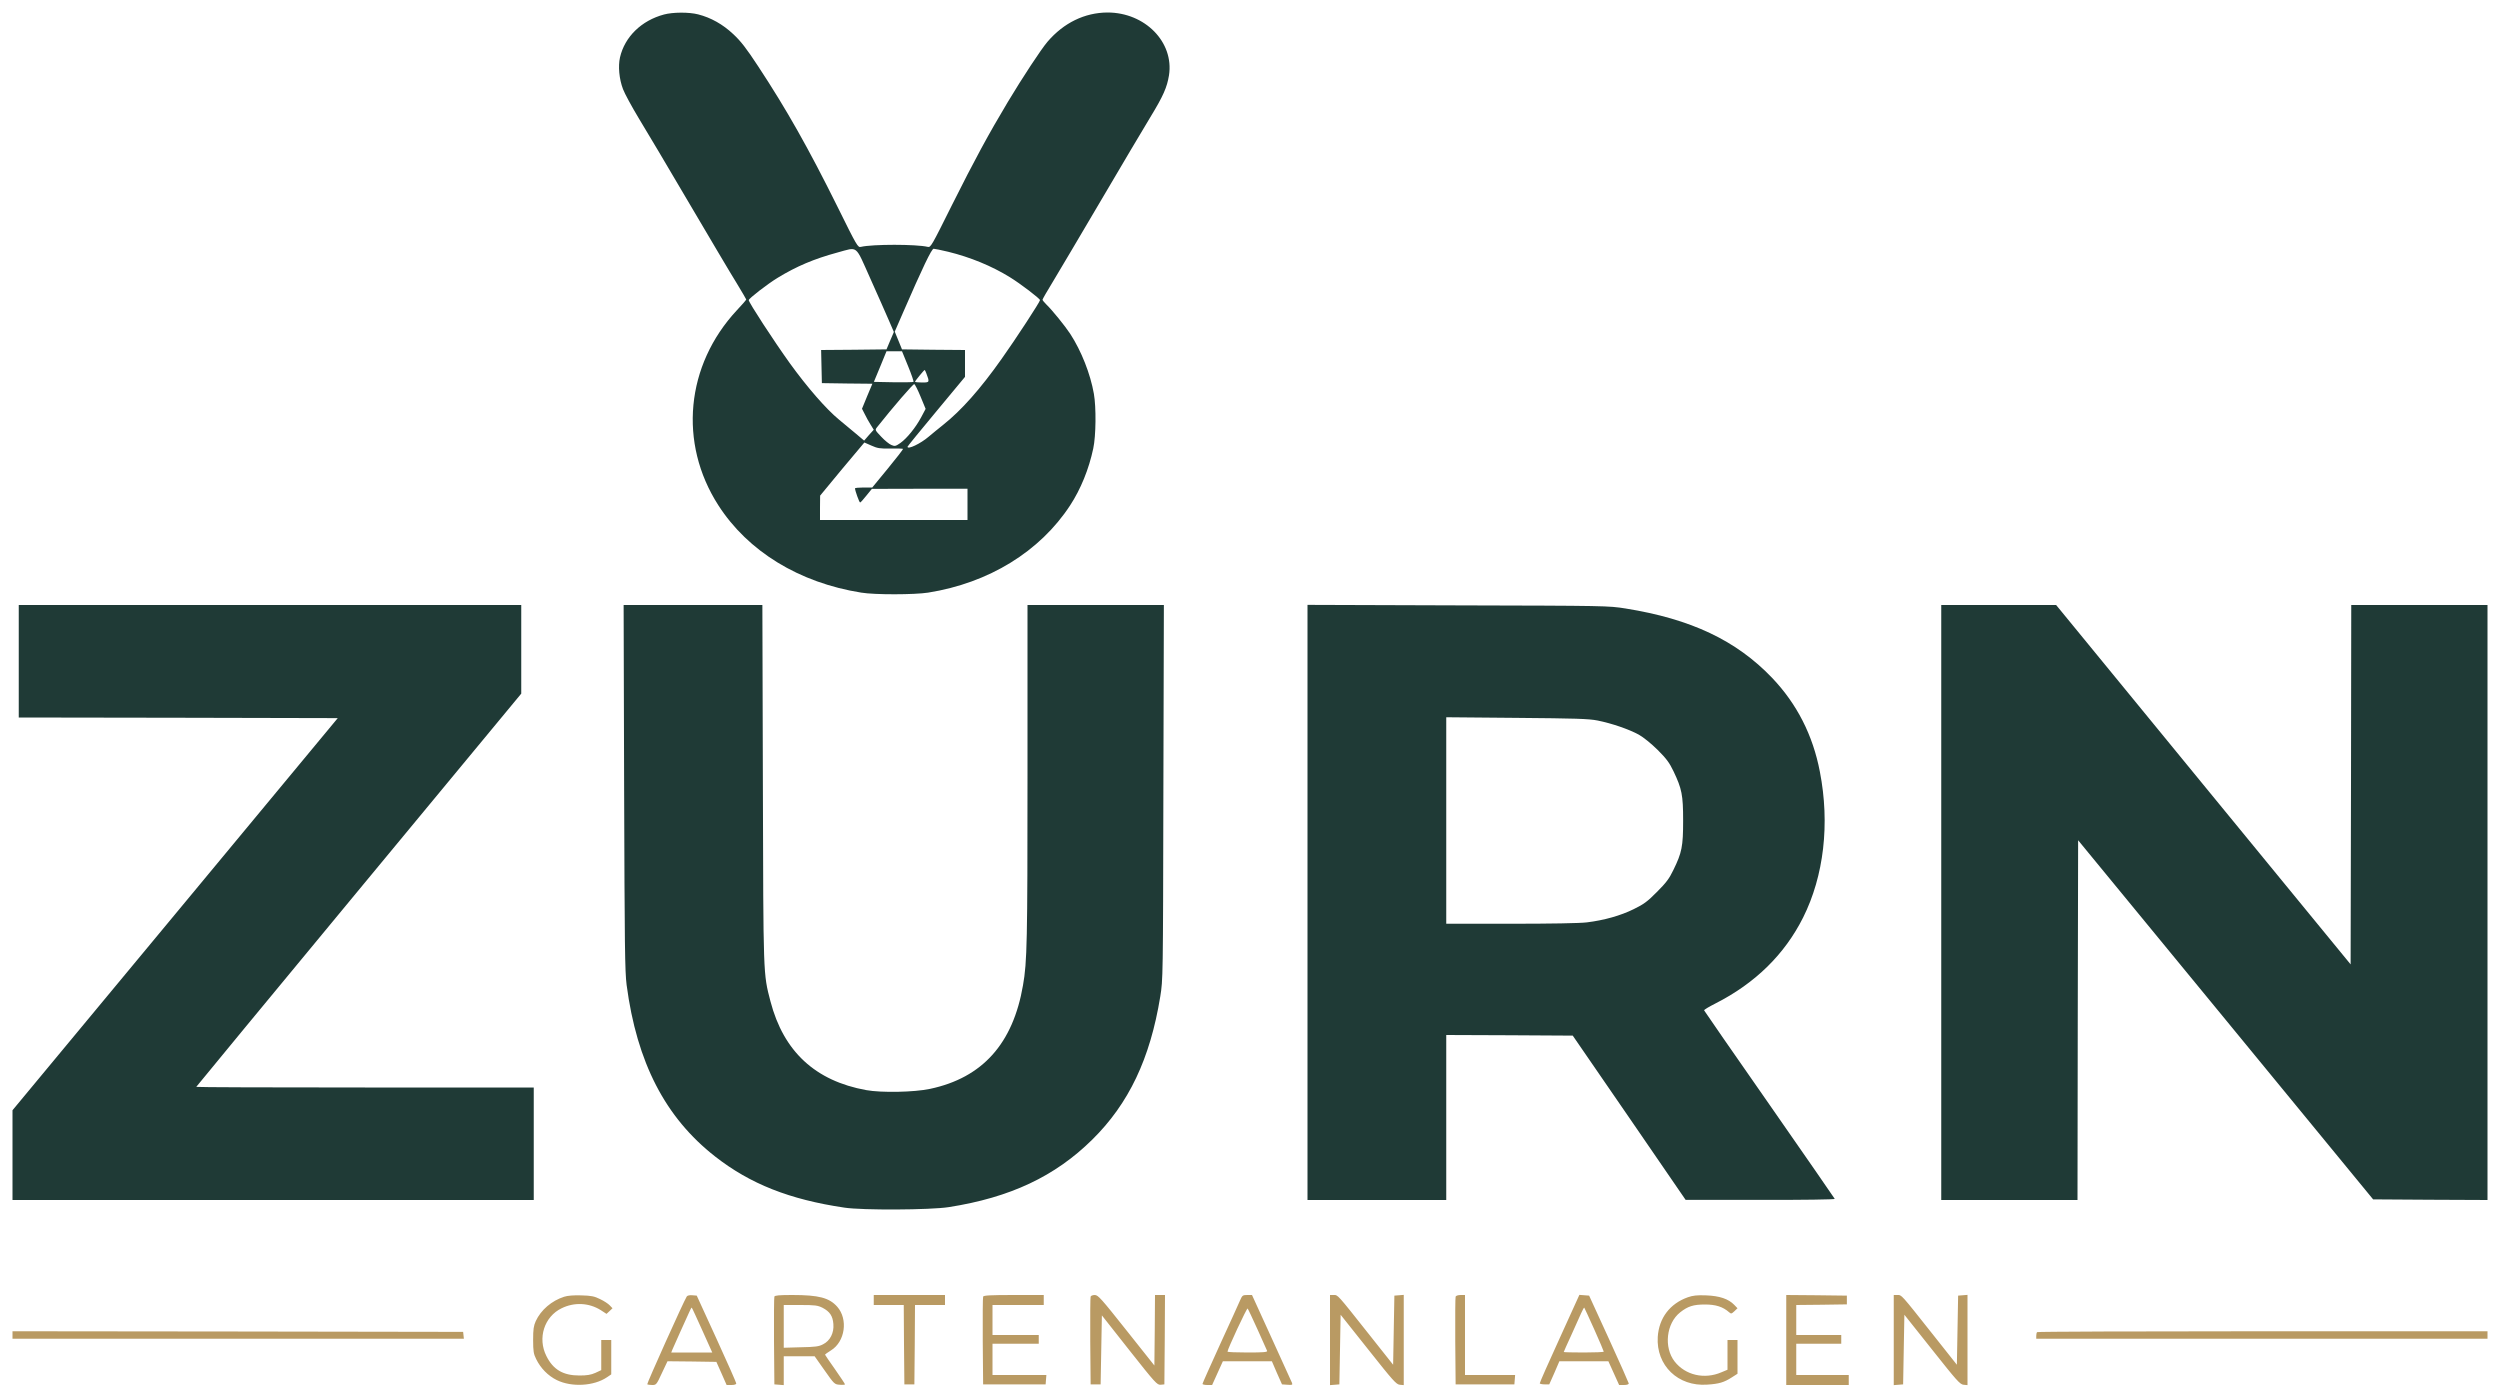
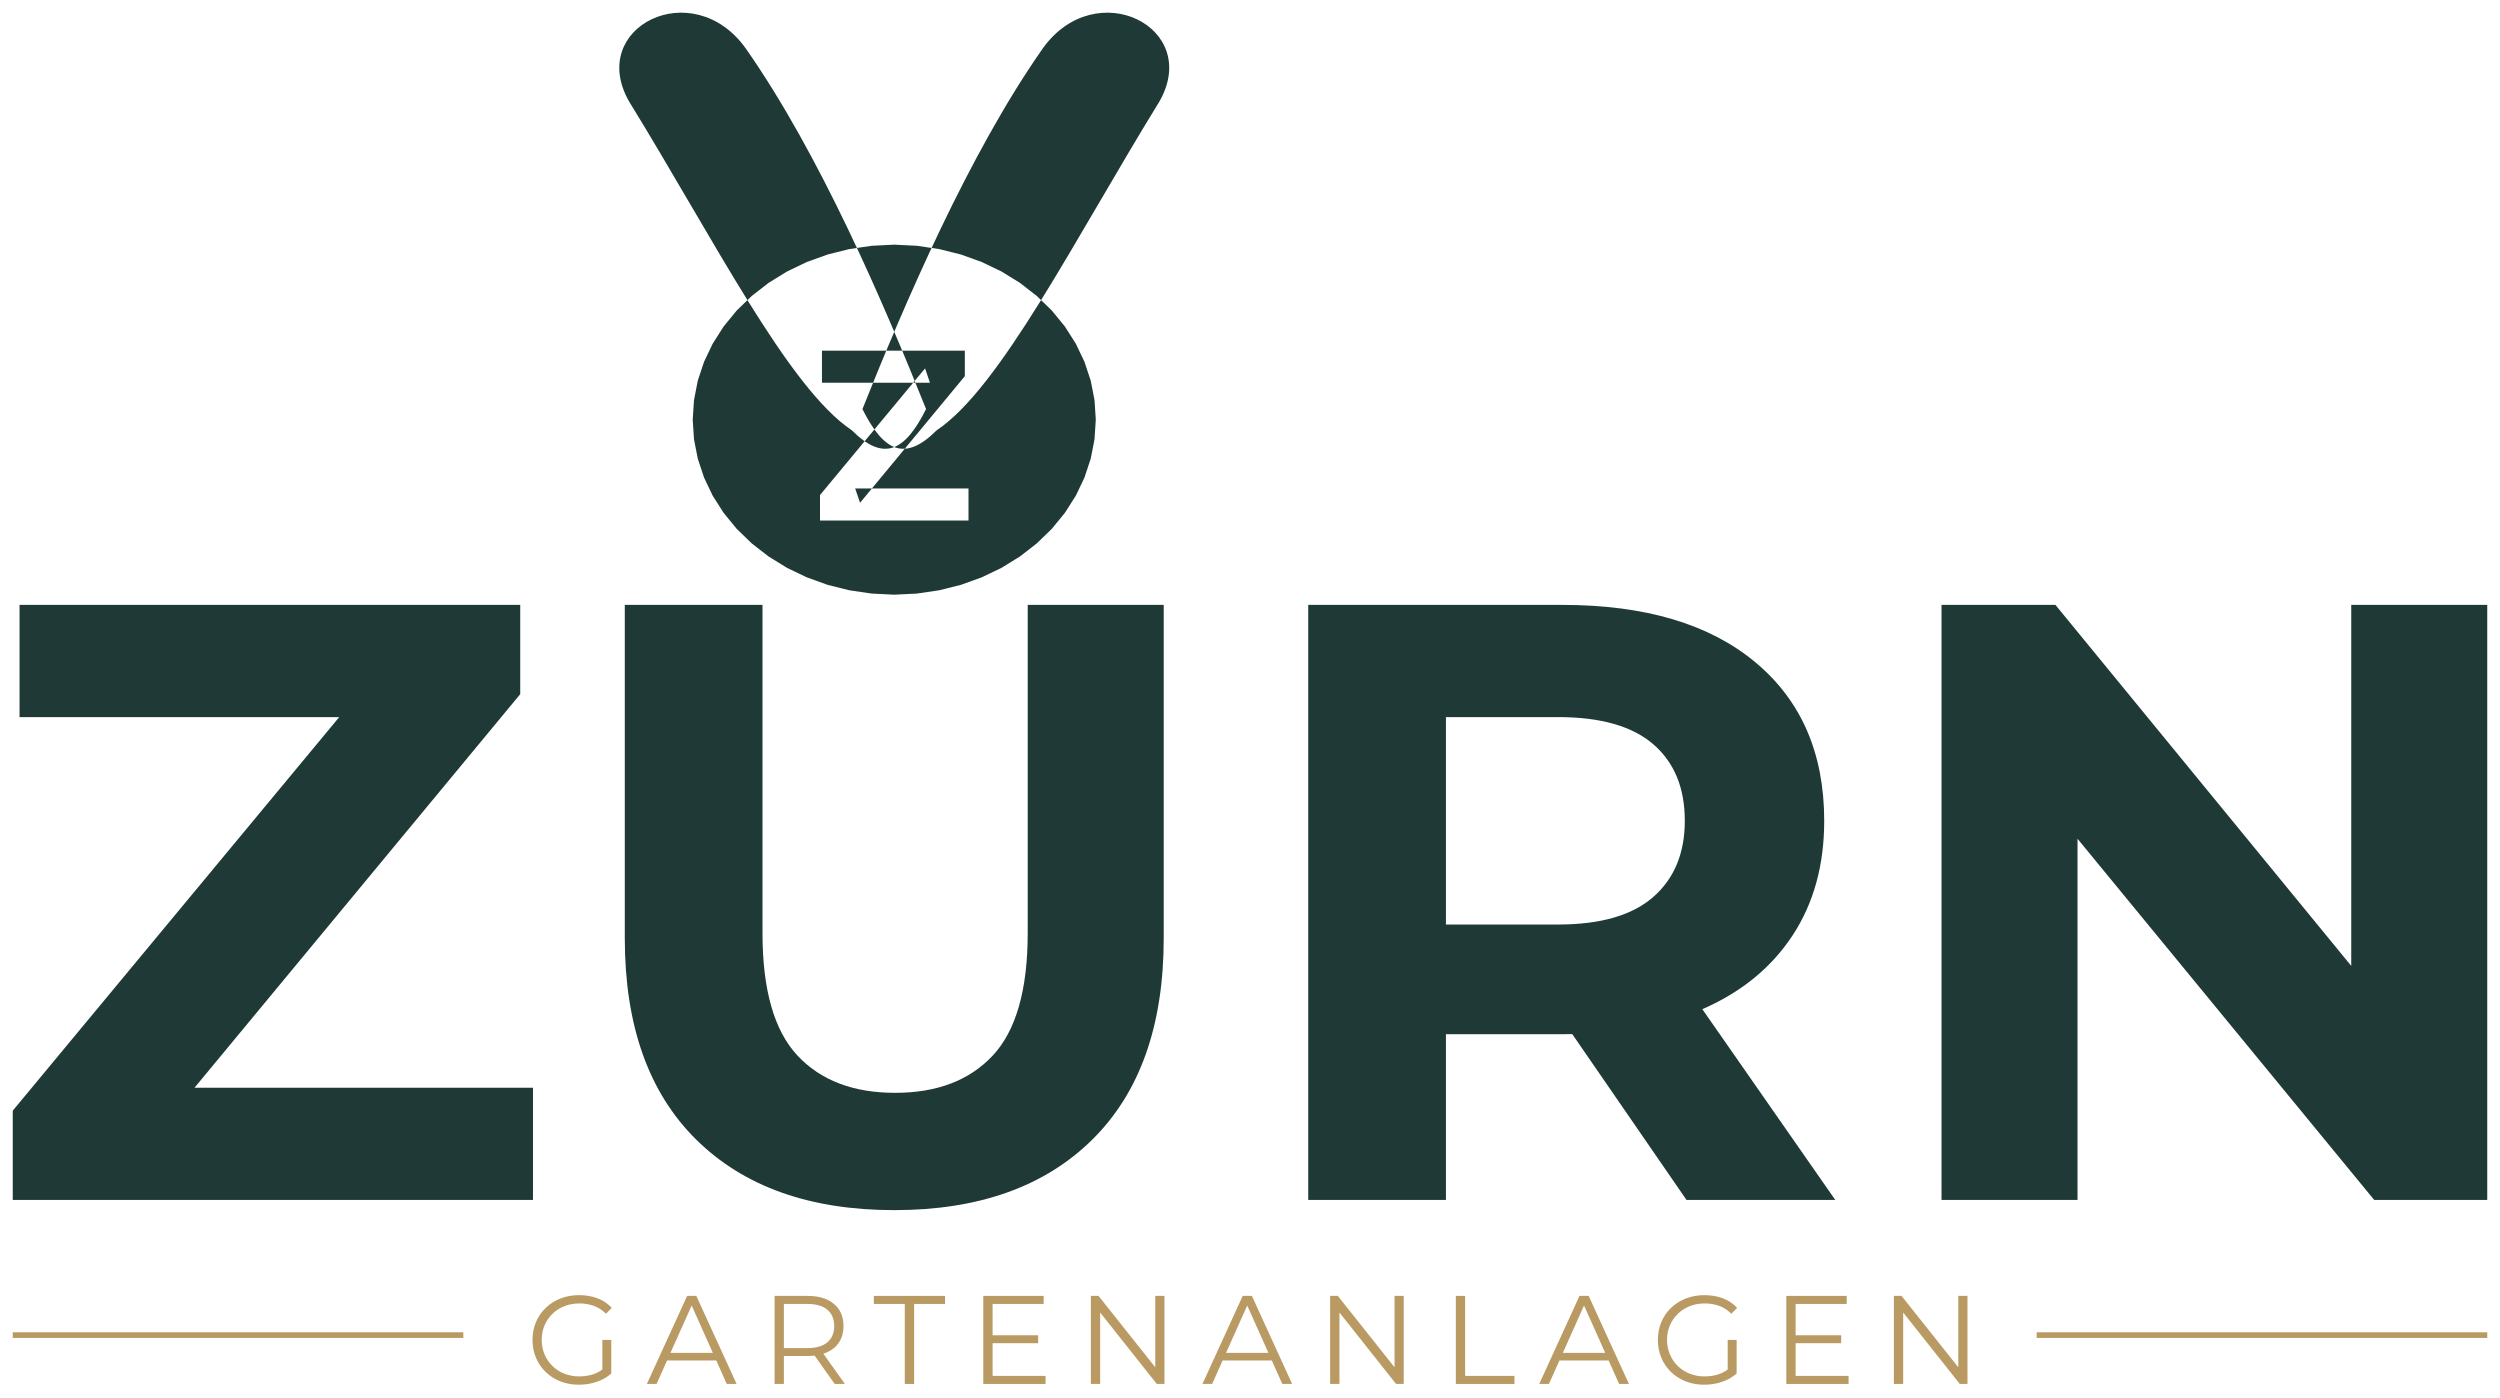
- <svg xmlns="http://www.w3.org/2000/svg" viewBox="0 0 2000 1118" role="img">
-   <g fill="#1F3A36" transform="translate(0,1118) scale(0.1,-0.1)">
-     <path d="M5312 11064 c-180 -48 -314 -178 -352 -343 -16 -70 -7 -173 24 -254 13 -35 70 -140 126 -233 57 -93 238 -398 403 -679 165 -280 335 -568 379 -638 43 -71 78 -131 78 -133 0 -3 -34 -43 -76 -87 -408 -439 -467 -1061 -148 -1558 237 -370 648 -621 1144 -700 107 -18 427 -17 535 0 485 77 894 328 1136 698 85 130 150 290 185 455 22 102 24 330 5 438 -28 159 -100 342 -189 479 -42 64 -146 192 -191 235 -17 17 -31 34 -31 38 0 5 38 71 84 146 46 76 218 367 383 647 165 281 343 581 396 668 104 171 133 238 149 335 41 265 -192 502 -492 502 -182 -1 -350 -82 -480 -234 -52 -61 -198 -283 -317 -481 -154 -257 -268 -467 -446 -823 -164 -329 -171 -343 -195 -337 -90 22 -445 22 -535 0 -24 -6 -31 5 -185 317 -234 472 -411 785 -637 1128 -95 145 -139 201 -199 257 -84 79 -179 132 -281 158 -73 19 -203 18 -273 -1z m1650 -2111 c59 -131 125 -281 148 -334 l41 -95 -30 -70 -29 -69 -262 -3 -261 -2 3 -133 3 -132 202 -3 202 -2 -42 -100 -41 -100 22 -43 c11 -23 32 -61 46 -83 l26 -42 -39 -43 -38 -44 -65 55 c-36 30 -97 81 -136 113 -104 86 -253 257 -394 452 -127 177 -328 485 -328 504 0 13 151 130 232 179 151 92 290 151 478 202 167 45 139 67 262 -207z m623 213 c176 -43 349 -114 493 -203 85 -52 242 -172 242 -184 0 -14 -196 -314 -307 -470 -171 -242 -322 -412 -468 -528 -38 -30 -90 -73 -115 -94 -65 -56 -170 -106 -170 -81 0 3 103 130 230 282 l230 277 0 107 0 108 -252 2 -252 3 -29 71 -29 71 67 154 c156 359 228 509 244 509 9 0 61 -11 116 -24z m-320 -916 c27 -66 46 -122 43 -125 -3 -3 -75 -4 -161 -3 l-156 3 51 123 50 122 62 0 62 0 49 -120z m145 -55 c28 -74 28 -75 -34 -75 -31 0 -56 3 -56 6 0 6 72 94 77 94 2 0 8 -11 13 -25z m-45 -189 l40 -97 -35 -66 c-45 -84 -114 -169 -167 -207 -38 -26 -44 -28 -72 -16 -16 6 -53 36 -81 66 -51 54 -51 54 -33 77 126 159 288 347 297 344 6 -2 29 -47 51 -101z m-393 -391 c47 -21 67 -25 151 -23 53 1 99 -1 101 -3 3 -2 -52 -73 -121 -157 l-125 -152 -69 0 c-38 0 -69 -3 -69 -7 0 -17 34 -113 41 -113 4 0 26 25 50 55 l44 54 383 1 382 0 0 -125 0 -125 -590 0 -590 0 0 98 1 97 176 213 c97 116 177 212 178 212 1 0 27 -11 57 -25z M150 5890 l0 -450 1276 -2 1276 -3 -1301 -1569 -1301 -1568 0 -359 0 -359 2085 0 2085 0 0 450 0 450 -1350 0 c-742 0 -1350 2 -1350 5 0 2 585 711 1300 1575 l1300 1571 0 354 0 355 -2010 0 -2010 0 0 -450z M4993 4883 c4 -1277 6 -1474 20 -1583 82 -620 309 -1060 708 -1372 280 -219 595 -344 1034 -409 143 -22 688 -19 835 4 492 77 850 246 1148 540 292 288 463 647 544 1144 22 138 22 139 25 1636 l4 1497 -546 0 -545 0 0 -1349 c0 -1345 -3 -1506 -36 -1693 -80 -467 -324 -740 -744 -829 -127 -27 -388 -32 -510 -10 -408 74 -661 309 -766 709 -59 227 -57 189 -61 1745 l-4 1427 -555 0 -555 0 4 -1457z M10460 3960 l0 -2380 555 0 555 0 0 660 0 660 506 -2 506 -3 452 -657 451 -657 598 0 c341 -1 597 3 595 8 -2 5 -237 344 -523 755 -286 410 -521 749 -522 753 -2 5 39 29 90 55 319 162 554 393 702 688 166 332 215 750 134 1166 -56 293 -184 543 -382 751 -287 300 -649 471 -1172 555 -138 22 -154 22 -1342 25 l-1203 4 0 -2381z m2320 1456 c115 -23 251 -70 330 -113 39 -22 99 -71 151 -122 70 -70 94 -102 127 -171 67 -141 77 -189 77 -395 0 -207 -10 -256 -78 -395 -33 -69 -58 -102 -132 -176 -75 -76 -105 -98 -185 -137 -105 -52 -237 -89 -375 -106 -55 -7 -293 -11 -607 -11 l-518 0 0 826 0 826 563 -5 c472 -4 576 -7 647 -21z M15530 3960 l0 -2380 545 0 545 0 2 1439 3 1439 1180 -1436 1180 -1437 458 -3 457 -2 0 2380 0 2380 -545 0 -545 0 -2 -1438 -3 -1437 -1178 1437 -1178 1438 -460 0 -459 0 0 -2380z" />
+ <svg xmlns="http://www.w3.org/2000/svg" viewBox="-15.00 -711.60 2941.00 1643.97" role="img" aria-labelledby="title desc">
+   <g fill="#1F3A36" transform="translate(-38.00,700.00) scale(1,-1)">
+     <path d="M38 0V105L471 627L491 568H46V700H635V595L203 73L183 132H650V0Z" />
  </g>
-   <g fill="#B99A63" transform="translate(0,1118) scale(0.1,-0.1)">
-     <path d="M4513 806 c-100 -32 -186 -106 -227 -195 -17 -38 -21 -65 -21 -151 0 -90 4 -112 24 -152 36 -74 95 -134 166 -169 119 -58 296 -48 401 23 l34 23 0 138 0 137 -40 0 -40 0 0 -121 0 -120 -47 -22 c-36 -16 -68 -21 -128 -21 -130 0 -210 47 -264 156 -72 143 -17 315 122 382 102 50 219 44 313 -15 l46 -30 24 22 24 23 -22 23 c-12 13 -47 36 -77 50 -46 23 -71 28 -151 30 -60 2 -110 -2 -137 -11z M5494 808 c-24 -37 -321 -698 -316 -702 3 -3 21 -6 39 -6 33 0 35 2 78 95 l45 95 195 -2 196 -3 41 -92 41 -93 38 0 c25 0 39 5 39 13 0 6 -71 167 -158 357 l-158 345 -36 3 c-22 2 -39 -2 -44 -10z m124 -270 l80 -178 -164 0 -164 0 9 23 c5 12 33 74 61 137 29 63 61 135 72 159 10 24 20 42 22 40 3 -2 40 -84 84 -181z M6195 807 c-3 -6 -4 -167 -3 -357 l3 -345 38 -3 37 -3 0 115 0 116 123 0 124 0 79 -112 c78 -111 80 -113 122 -116 23 -2 42 0 42 3 0 4 -36 58 -80 121 -44 62 -80 115 -80 117 0 2 22 18 48 34 113 70 138 249 50 349 -64 72 -147 94 -360 94 -102 0 -140 -3 -143 -13z m385 -89 c59 -31 82 -66 87 -130 6 -71 -26 -134 -82 -162 -33 -18 -63 -22 -177 -24 l-138 -4 0 171 0 171 133 0 c118 0 138 -3 177 -22z M6990 780 l0 -40 120 0 120 0 2 -317 3 -318 40 0 40 0 3 318 2 317 120 0 120 0 0 40 0 40 -285 0 -285 0 0 -40z M7865 807 c-3 -6 -4 -167 -3 -357 l3 -345 250 0 250 0 3 38 3 37 -215 0 -216 0 0 125 0 125 185 0 185 0 0 35 0 35 -185 0 -185 0 0 120 0 120 205 0 205 0 0 40 0 40 -240 0 c-184 0 -242 -3 -245 -13z M8725 807 c-3 -6 -4 -167 -3 -357 l3 -345 40 0 40 0 5 276 5 276 220 -279 c207 -262 222 -278 250 -276 l30 3 3 358 2 357 -40 0 -40 0 -2 -282 -3 -282 -224 282 c-201 253 -226 282 -253 282 -16 0 -31 -6 -33 -13z M9921 778 c-10 -24 -82 -182 -160 -352 -77 -169 -141 -312 -141 -317 0 -5 17 -9 39 -9 l38 0 43 95 43 95 196 0 196 0 40 -93 41 -92 43 -3 c39 -3 43 -1 37 15 -4 10 -78 172 -164 361 l-156 342 -38 0 c-36 0 -40 -3 -57 -42z m139 -233 c40 -88 74 -166 77 -172 4 -10 -31 -13 -156 -13 -89 0 -161 3 -161 7 0 19 155 352 161 345 4 -4 39 -79 79 -167z M10640 459 l0 -360 38 3 37 3 5 279 5 278 221 -278 c198 -250 224 -279 252 -282 l32 -3 0 361 0 361 -37 -3 -38 -3 -5 -277 -5 -276 -195 246 c-256 323 -246 312 -281 312 l-29 0 0 -361z M11645 807 c-3 -6 -4 -167 -3 -357 l3 -345 235 0 235 0 3 37 3 38 -200 0 -201 0 0 320 0 320 -35 0 c-20 0 -38 -6 -40 -13z M12476 471 c-88 -192 -159 -353 -158 -358 1 -4 19 -8 39 -8 l37 0 41 92 40 93 196 0 196 0 43 -95 43 -95 38 0 c25 0 39 5 39 13 -1 6 -72 167 -159 357 l-158 345 -39 3 -39 3 -159 -350z m278 74 c42 -94 76 -174 76 -178 0 -4 -72 -7 -160 -7 -88 0 -160 2 -160 4 0 2 26 61 59 132 32 71 68 151 80 178 12 27 23 47 25 45 2 -2 38 -81 80 -174z M13503 802 c-144 -51 -231 -166 -241 -317 -14 -228 162 -399 396 -382 94 6 134 18 195 57 l47 30 0 135 0 135 -40 0 -40 0 0 -119 0 -119 -48 -20 c-136 -59 -289 -24 -375 86 -88 113 -67 305 44 393 62 49 106 63 199 63 86 0 143 -18 193 -62 16 -14 19 -13 42 8 l25 24 -26 27 c-46 48 -118 72 -224 76 -74 3 -107 -1 -147 -15z M14290 460 l0 -360 250 0 250 0 0 40 0 40 -210 0 -210 0 0 125 0 125 180 0 180 0 0 35 0 35 -180 0 -180 0 0 120 0 120 203 2 202 3 0 35 0 35 -242 3 -243 2 0 -360z M15150 459 l0 -360 38 3 37 3 5 279 5 278 221 -278 c198 -250 224 -279 252 -282 l32 -3 0 361 0 361 -37 -3 -38 -3 -5 -277 -5 -276 -195 246 c-256 323 -246 312 -281 312 l-29 0 0 -361z M100 500 l0 -30 1806 0 1805 0 -3 28 -3 27 -1802 3 -1803 2 0 -30z M16297 523 c-4 -3 -7 -17 -7 -30 l0 -23 1805 0 1805 0 0 30 0 30 -1798 0 c-989 0 -1802 -3 -1805 -7z" />
+   <g fill="#1F3A36" transform="translate(643.00,700.00) scale(1,-1)">
+     <path d="M394 -12Q245 -12 161.0 71.0Q77 154 77 308V700H239V314Q239 214 280.0 170.0Q321 126 395 126Q469 126 510.0 170.0Q551 214 551 314V700H711V308Q711 154 627.0 71.0Q543 -12 394 -12Z" />
+   </g>
+   <g fill="#1F3A36" transform="translate(1441.00,700.00) scale(1,-1)">
+     <path d="M83 0V700H382Q528 700 609.0 632.5Q690 565 690 446Q690 368 653.0 311.5Q616 255 548.0 225.0Q480 195 386 195H173L245 266V0ZM528 0 353 254H526L703 0ZM245 248 173 324H377Q452 324 489.0 356.5Q526 389 526 446Q526 504 489.0 536.0Q452 568 377 568H173L245 645Z" />
+   </g>
+   <g fill="#1F3A36" transform="translate(2186.00,700.00) scale(1,-1)">
+     <path d="M83 0V700H217L630 196H565V700H725V0H592L178 504H243V0Z" />
+   </g>
+   <g fill="#1F3A36" fill-rule="evenodd" transform="translate(1037.00,-12.00) scale(6.239065) translate(0,-27.00)">
+     <path d="M 38.00 -6.00 L 37.76 -2.31 L 37.05 1.34 L 35.87 4.90 L 34.24 8.32 L 32.18 11.56 L 29.71 14.58 L 26.87 17.33 L 23.69 19.80 L 20.22 21.94 L 16.49 23.73 L 12.55 25.15 L 8.46 26.17 L 4.25 26.79 L 0.00 27.00 L -4.25 26.79 L -8.46 26.17 L -12.55 25.15 L -16.49 23.73 L -20.22 21.94 L -23.69 19.80 L -26.87 17.33 L -29.71 14.58 L -32.18 11.56 L -34.24 8.32 L -35.87 4.90 L -37.05 1.34 L -37.76 -2.31 L -38.00 -6.00 L -37.76 -9.69 L -37.05 -13.34 L -35.87 -16.90 L -34.24 -20.32 L -32.18 -23.56 L -29.71 -26.58 L -26.87 -29.33 L -23.69 -31.80 L -20.22 -33.94 L -16.49 -35.73 L -12.55 -37.15 L -8.46 -38.17 L -4.25 -38.79 L -0.00 -39.00 L 4.25 -38.79 L 8.46 -38.17 L 12.55 -37.15 L 16.49 -35.73 L 20.22 -33.94 L 23.69 -31.80 L 26.87 -29.33 L 29.71 -26.58 L 32.18 -23.56 L 34.24 -20.32 L 35.87 -16.90 L 37.05 -13.34 L 37.76 -9.69 Z M -8 -4 C -20 -12 -34 -40 -50 -66 C -58 -80 -38 -90 -28 -76 C -14 -56 -2 -28 6 -8 C 2 0 -2 2 -8 -4 Z M8.00 -4.00 C 20.00 -12.00 34.00 -40.00 50.00 -66.00 C 58.00 -80.00 38.00 -90.00 28.00 -76.00 C 14.00 -56.00 2.00 -28.00 -6.00 -8.00 C -2.00 0.00 2.00 2.00 8.00 -4.00 Z M-14.00 13.01 L-14.00 8.21 L5.81 -15.67 L6.73 -12.97 L-13.63 -12.97 L-13.63 -19.01 L13.31 -19.01 L13.31 -14.21 L-6.45 9.67 L-7.37 6.97 L14.00 6.97 L14.00 13.01 Z" />
+   </g>
+   <rect x="0.00" y="855.69" width="530.06" height="6.66" fill="#B99A63" />
+   <rect x="2380.94" y="855.69" width="530.06" height="6.66" fill="#B99A63" />
+   <g fill="#B99A63" transform="translate(603.76,916.49) scale(0.148,-0.148)">
+     <path d="M421 -6Q341 -6 273.5 20.5Q206 47 156.5 95.0Q107 143 79.5 208.0Q52 273 52 350Q52 427 79.5 492.0Q107 557 157.0 605.0Q207 653 274.5 679.5Q342 706 422 706Q502 706 568.5 681.0Q635 656 682 605L636 558Q592 602 539.0 621.0Q486 640 425 640Q360 640 305.5 618.5Q251 597 210.5 557.5Q170 518 147.5 465.5Q125 413 125 350Q125 288 147.5 235.0Q170 182 210.5 142.5Q251 103 305.5 81.5Q360 60 424 60Q484 60 537.5 78.0Q591 96 636 139L678 83Q628 39 561.0 16.5Q494 -6 421 -6ZM678 83 607 92V350H678Z" />
+   </g>
+   <g fill="#B99A63" transform="translate(745.69,916.49) scale(0.148,-0.148)">
+     <path d="M2 0 322 700H395L715 0H637L343 657H373L79 0ZM128 187 150 247H557L579 187Z" />
+   </g>
+   <g fill="#B99A63" transform="translate(879.34,916.49) scale(0.148,-0.148)">
+     <path d="M114 0V700H376Q509 700 585.5 636.5Q662 573 662 460Q662 386 627.5 332.5Q593 279 529.0 250.5Q465 222 376 222H155L188 256V0ZM592 0 412 254H492L673 0ZM188 250 155 285H374Q479 285 533.5 331.0Q588 377 588 460Q588 544 533.5 590.0Q479 636 374 636H155L188 671Z" />
+   </g>
+   <g fill="#B99A63" transform="translate(1012.39,916.49) scale(0.148,-0.148)">
+     <path d="M250 0V636H4V700H570V636H324V0Z" />
+   </g>
+   <g fill="#B99A63" transform="translate(1124.87,916.49) scale(0.148,-0.148)">
+     <path d="M114 0V700H594V636H188V64H609V0ZM180 324V387H550V324Z" />
+   </g>
+   <g fill="#B99A63" transform="translate(1251.41,916.49) scale(0.148,-0.148)">
+     <path d="M114 0V700H175L658 92H626V700H699V0H638L156 608H188V0Z" />
+   </g>
+   <g fill="#B99A63" transform="translate(1399.26,916.49) scale(0.148,-0.148)">
+     <path d="M2 0 322 700H395L715 0H637L343 657H373L79 0ZM128 187 150 247H557L579 187Z" />
+   </g>
+   <g fill="#B99A63" transform="translate(1532.90,916.49) scale(0.148,-0.148)">
+     <path d="M114 0V700H175L658 92H626V700H699V0H638L156 608H188V0Z" />
+   </g>
+   <g fill="#B99A63" transform="translate(1680.76,916.49) scale(0.148,-0.148)">
+     <path d="M114 0V700H188V64H580V0Z" />
+   </g>
+   <g fill="#B99A63" transform="translate(1795.46,916.49) scale(0.148,-0.148)">
+     <path d="M2 0 322 700H395L715 0H637L343 657H373L79 0ZM128 187 150 247H557L579 187Z" />
+   </g>
+   <g fill="#B99A63" transform="translate(1927.62,916.49) scale(0.148,-0.148)">
+     <path d="M421 -6Q341 -6 273.5 20.5Q206 47 156.5 95.0Q107 143 79.5 208.0Q52 273 52 350Q52 427 79.5 492.0Q107 557 157.0 605.0Q207 653 274.5 679.5Q342 706 422 706Q502 706 568.5 681.0Q635 656 682 605L636 558Q592 602 539.0 621.0Q486 640 425 640Q360 640 305.5 618.5Q251 597 210.5 557.5Q170 518 147.5 465.5Q125 413 125 350Q125 288 147.5 235.0Q170 182 210.5 142.5Q251 103 305.5 81.5Q360 60 424 60Q484 60 537.5 78.0Q591 96 636 139L678 83Q628 39 561.0 16.5Q494 -6 421 -6ZM678 83 607 92V350H678Z" />
+   </g>
+   <g fill="#B99A63" transform="translate(2069.55,916.49) scale(0.148,-0.148)">
+     <path d="M114 0V700H594V636H188V64H609V0ZM180 324V387H550V324Z" />
+   </g>
+   <g fill="#B99A63" transform="translate(2196.09,916.49) scale(0.148,-0.148)">
+     <path d="M114 0V700H175L658 92H626V700H699V0H638L156 608H188V0Z" />
  </g>
</svg>
